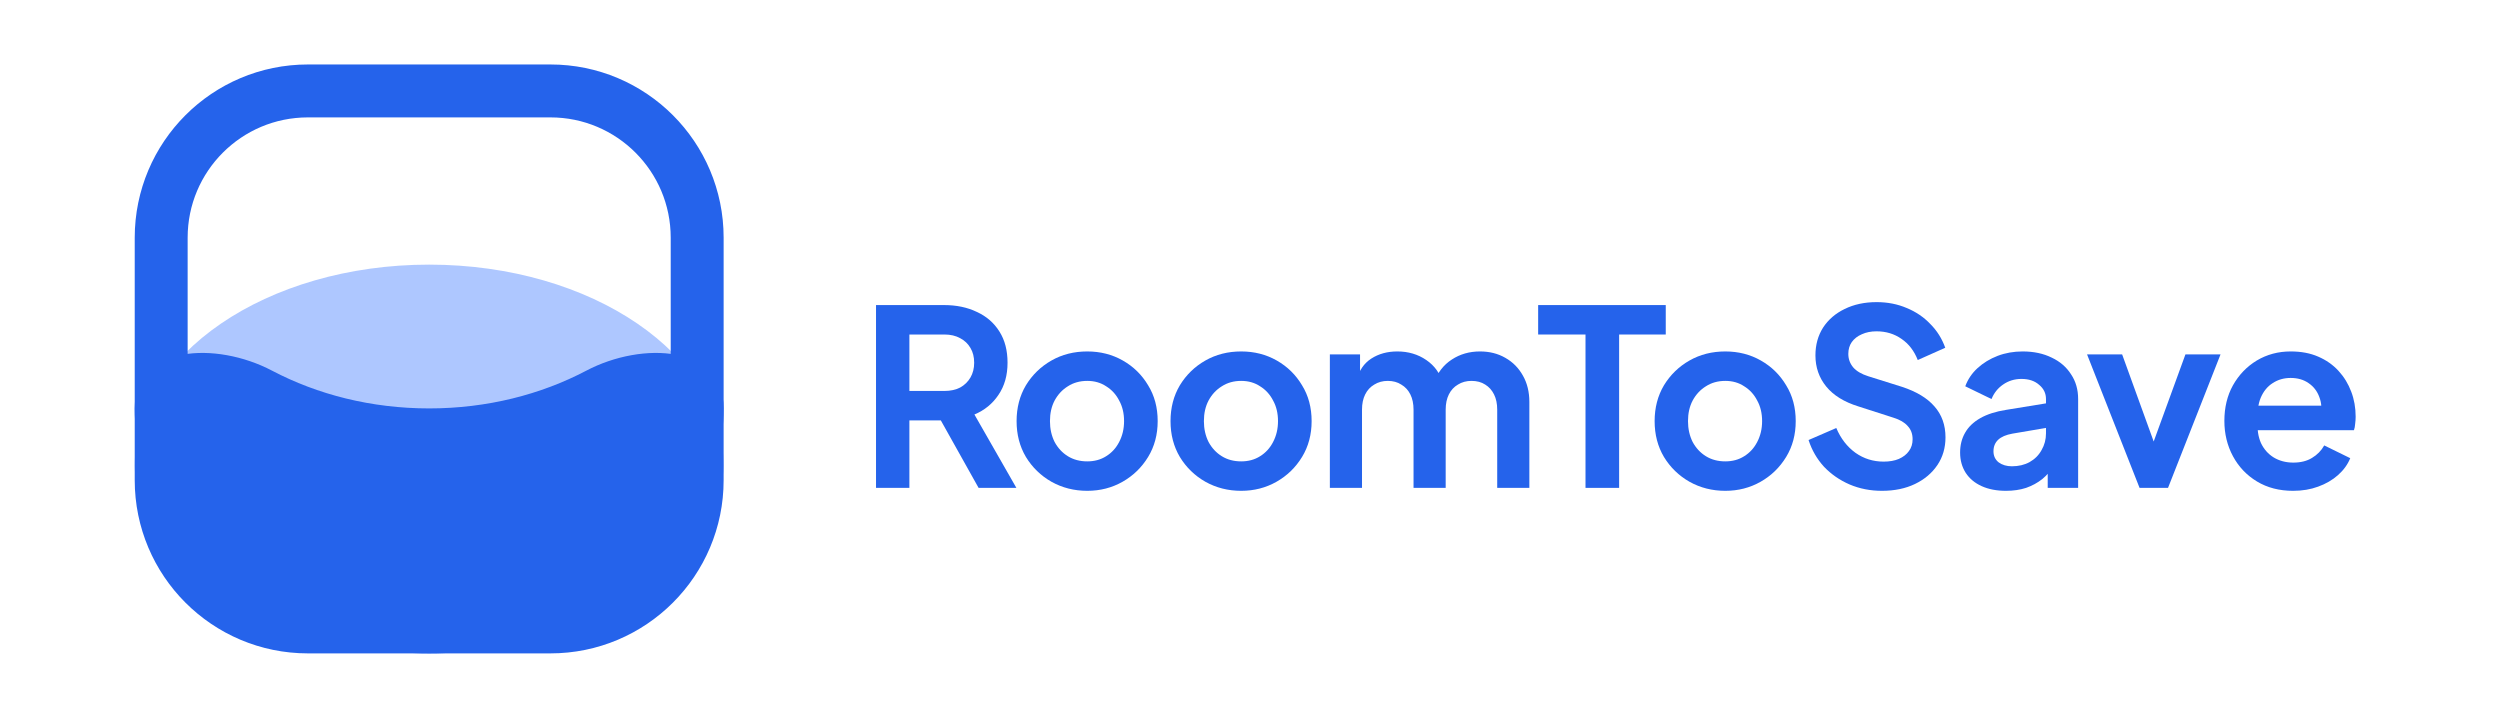
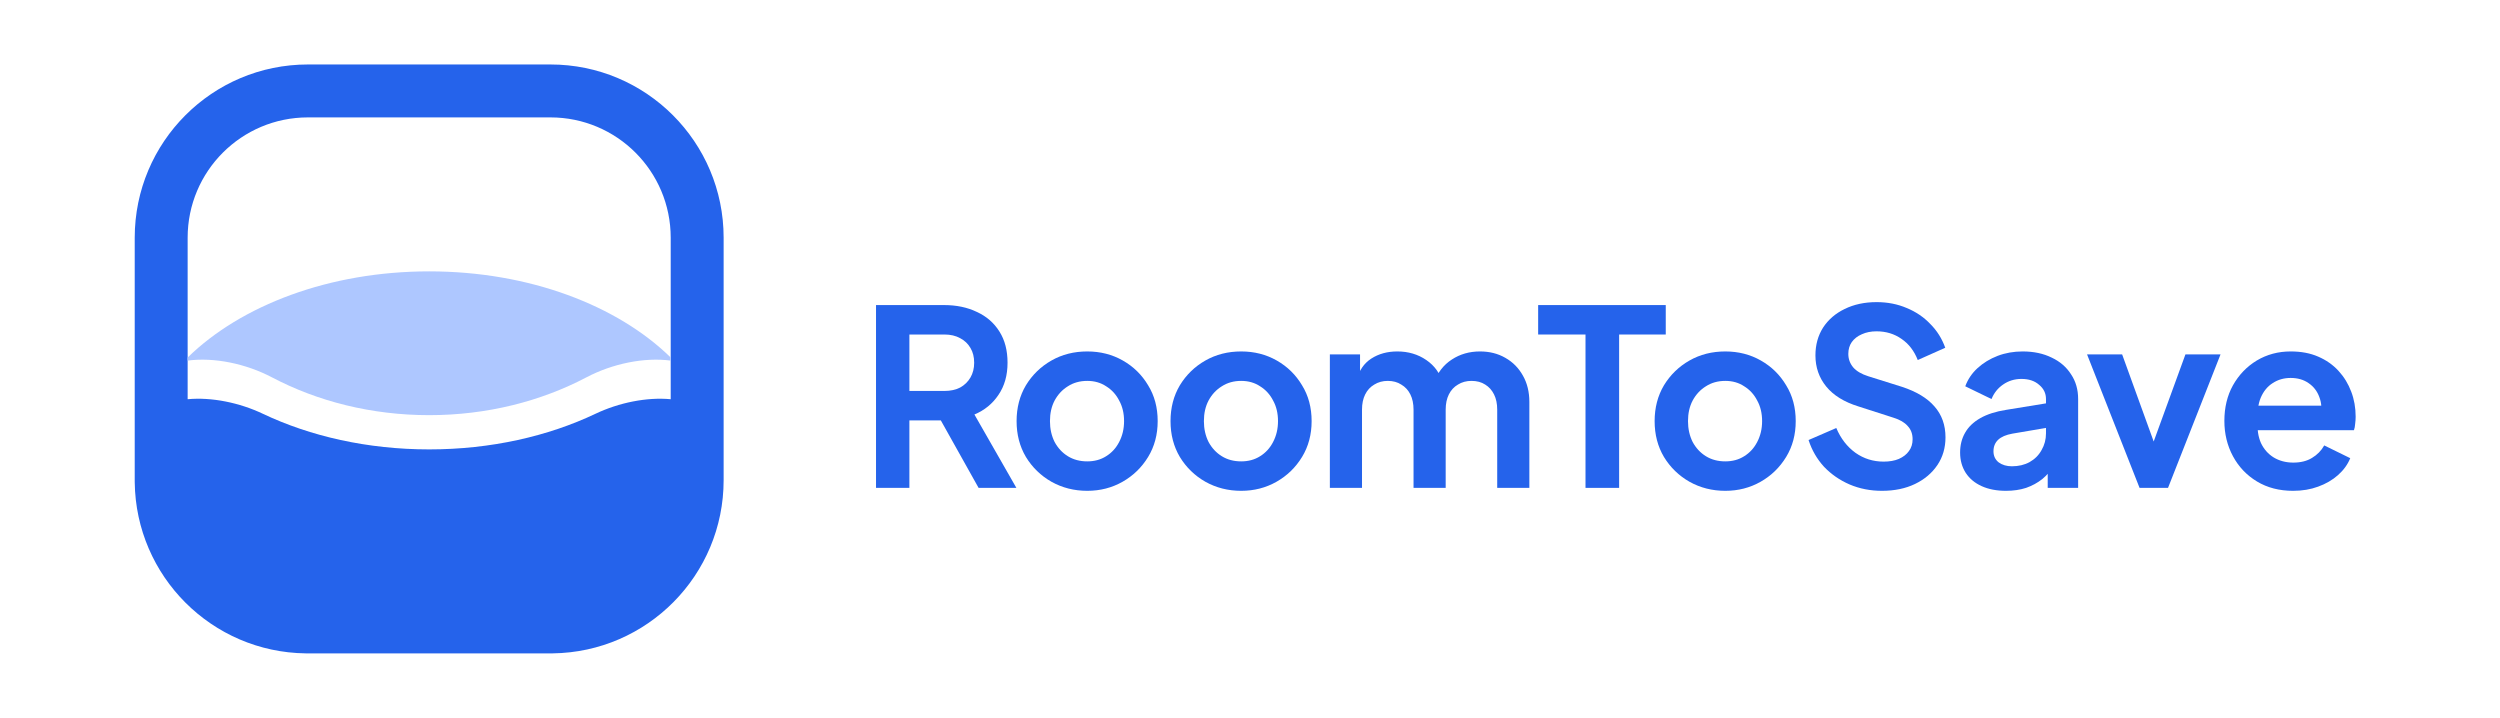
<svg xmlns="http://www.w3.org/2000/svg" width="2598" height="746" viewBox="0 0 2598 746" fill="none">
-   <path d="M140 484.26C140 544.295 218.172 546.749 272.47 521.138C321.782 497.879 381.565 484.26 446 484.26C510.434 484.26 570.217 497.879 619.528 521.138C673.827 546.749 752 544.295 752 484.26C752 368.689 614.999 275 446 275C277.001 275 140 368.689 140 484.26Z" fill="#AEC7FF" />
-   <rect x="167.5" y="94.5" width="557" height="557" rx="152.5" stroke="#2563EB" stroke-width="55" />
-   <path d="M140 424.429C140 358.62 224.43 354.53 282.67 385.171C329.931 410.036 385.945 424.429 446 424.429C506.054 424.429 562.068 410.036 609.329 385.171C667.569 354.53 752 358.62 752 424.429C752 565.024 614.999 679 446 679C277.001 679 140 565.024 140 424.429Z" fill="#2563EB" />
+   <path d="M572 67C671.411 67 752 147.589 752 247V499C752 597.635 672.665 677.74 574.326 678.985L572 679H320L317.674 678.985C220.109 677.75 141.25 598.891 140.015 501.326L140 499V247C140 147.589 220.589 67 320 67H572ZM320 122C250.964 122 195 177.964 195 247V414.873C219.759 412.524 248.818 418.42 273.118 429.968C322.305 453.341 381.847 467.018 446 467.018C510.153 467.018 569.695 453.341 618.882 429.968C643.182 418.42 672.241 412.524 697 414.873V247C697 177.964 641.036 122 572 122H320Z" fill="#2563EB" />
+   <path d="M446 282C549.89 282 641.688 317.406 697 371.535V374.742C669.604 371.093 636.596 377.825 609.329 392.171C562.068 417.036 506.054 431.429 446 431.429C385.945 431.429 329.931 417.036 282.67 392.171C255.403 377.825 222.396 371.093 195 374.742V371.535C250.312 317.406 342.11 282 446 282Z" fill="#AEC7FF" />
  <path d="M910.36 507V317.025H980.995C993.915 317.025 1005.3 319.405 1015.16 324.165C1025.19 328.755 1033.01 335.555 1038.62 344.565C1044.23 353.405 1047.04 364.2 1047.04 376.95C1047.04 390.04 1043.89 401.175 1037.6 410.355C1031.48 419.535 1023.15 426.335 1012.61 430.755L1056.22 507H1016.95L970.285 423.615L992.725 436.875H945.04V507H910.36ZM945.04 406.275H981.505C987.795 406.275 993.235 405.085 997.825 402.705C1002.41 400.155 1005.98 396.67 1008.53 392.25C1011.08 387.83 1012.36 382.73 1012.36 376.95C1012.36 371 1011.08 365.9 1008.53 361.65C1005.98 357.23 1002.41 353.83 997.825 351.45C993.235 348.9 987.795 347.625 981.505 347.625H945.04V406.275Z" fill="#2563EB" />
  <path d="M1129.88 510.06C1116.28 510.06 1103.87 506.915 1092.65 500.625C1081.6 494.335 1072.76 485.75 1066.13 474.87C1059.67 463.99 1056.44 451.58 1056.44 437.64C1056.44 423.7 1059.67 411.29 1066.13 400.41C1072.76 389.53 1081.6 380.945 1092.65 374.655C1103.7 368.365 1116.11 365.22 1129.88 365.22C1143.48 365.22 1155.8 368.365 1166.85 374.655C1177.9 380.945 1186.66 389.53 1193.12 400.41C1199.75 411.12 1203.06 423.53 1203.06 437.64C1203.06 451.58 1199.75 463.99 1193.12 474.87C1186.49 485.75 1177.65 494.335 1166.6 500.625C1155.55 506.915 1143.31 510.06 1129.88 510.06ZM1129.88 479.46C1137.36 479.46 1143.9 477.675 1149.51 474.105C1155.29 470.535 1159.8 465.605 1163.03 459.315C1166.43 452.855 1168.13 445.63 1168.13 437.64C1168.13 429.48 1166.43 422.34 1163.03 416.22C1159.8 409.93 1155.29 405 1149.51 401.43C1143.9 397.69 1137.36 395.82 1129.88 395.82C1122.23 395.82 1115.51 397.69 1109.73 401.43C1103.95 405 1099.36 409.93 1095.96 416.22C1092.73 422.34 1091.12 429.48 1091.12 437.64C1091.12 445.63 1092.73 452.855 1095.96 459.315C1099.36 465.605 1103.95 470.535 1109.73 474.105C1115.51 477.675 1122.23 479.46 1129.88 479.46Z" fill="#2563EB" />
  <path d="M1289.85 510.06C1276.25 510.06 1263.84 506.915 1252.62 500.625C1241.57 494.335 1232.73 485.75 1226.1 474.87C1219.64 463.99 1216.41 451.58 1216.41 437.64C1216.41 423.7 1219.64 411.29 1226.1 400.41C1232.73 389.53 1241.57 380.945 1252.62 374.655C1263.67 368.365 1276.08 365.22 1289.85 365.22C1303.45 365.22 1315.78 368.365 1326.83 374.655C1337.88 380.945 1346.63 389.53 1353.09 400.41C1359.72 411.12 1363.04 423.53 1363.04 437.64C1363.04 451.58 1359.72 463.99 1353.09 474.87C1346.46 485.75 1337.62 494.335 1326.57 500.625C1315.52 506.915 1303.28 510.06 1289.85 510.06ZM1289.85 479.46C1297.33 479.46 1303.88 477.675 1309.49 474.105C1315.27 470.535 1319.77 465.605 1323 459.315C1326.4 452.855 1328.1 445.63 1328.1 437.64C1328.1 429.48 1326.4 422.34 1323 416.22C1319.77 409.93 1315.27 405 1309.49 401.43C1303.88 397.69 1297.33 395.82 1289.85 395.82C1282.2 395.82 1275.49 397.69 1269.71 401.43C1263.93 405 1259.34 409.93 1255.94 416.22C1252.71 422.34 1251.09 429.48 1251.09 437.64C1251.09 445.63 1252.71 452.855 1255.94 459.315C1259.34 465.605 1263.93 470.535 1269.71 474.105C1275.49 477.675 1282.2 479.46 1289.85 479.46Z" fill="#2563EB" />
  <path d="M1381.99 507V368.28H1413.36V400.41L1409.79 395.055C1412.34 385.025 1417.44 377.545 1425.09 372.615C1432.74 367.685 1441.75 365.22 1452.12 365.22C1463.51 365.22 1473.54 368.195 1482.21 374.145C1490.88 380.095 1496.49 387.915 1499.04 397.605L1489.6 398.37C1493.85 387.32 1500.23 379.075 1508.73 373.635C1517.23 368.025 1527 365.22 1538.05 365.22C1547.91 365.22 1556.67 367.43 1564.32 371.85C1572.14 376.27 1578.26 382.475 1582.68 390.465C1587.1 398.285 1589.31 407.38 1589.31 417.75V507H1555.9V425.655C1555.9 419.535 1554.8 414.265 1552.59 409.845C1550.38 405.425 1547.32 402.025 1543.41 399.645C1539.5 397.095 1534.74 395.82 1529.13 395.82C1523.86 395.82 1519.18 397.095 1515.1 399.645C1511.02 402.025 1507.88 405.425 1505.67 409.845C1503.46 414.265 1502.35 419.535 1502.35 425.655V507H1468.95V425.655C1468.95 419.535 1467.84 414.265 1465.63 409.845C1463.42 405.425 1460.28 402.025 1456.2 399.645C1452.29 397.095 1447.61 395.82 1442.17 395.82C1436.9 395.82 1432.23 397.095 1428.15 399.645C1424.07 402.025 1420.92 405.425 1418.71 409.845C1416.5 414.265 1415.4 419.535 1415.4 425.655V507H1381.99Z" fill="#2563EB" />
  <path d="M1647.66 507V347.625H1598.45V317.025H1731.05V347.625H1682.6V507H1647.66Z" fill="#2563EB" />
  <path d="M1792.93 510.06C1779.33 510.06 1766.92 506.915 1755.7 500.625C1744.65 494.335 1735.81 485.75 1729.18 474.87C1722.72 463.99 1719.49 451.58 1719.49 437.64C1719.49 423.7 1722.72 411.29 1729.18 400.41C1735.81 389.53 1744.65 380.945 1755.7 374.655C1766.75 368.365 1779.16 365.22 1792.93 365.22C1806.53 365.22 1818.85 368.365 1829.9 374.655C1840.95 380.945 1849.71 389.53 1856.17 400.41C1862.8 411.12 1866.11 423.53 1866.11 437.64C1866.11 451.58 1862.8 463.99 1856.17 474.87C1849.54 485.75 1840.7 494.335 1829.65 500.625C1818.6 506.915 1806.36 510.06 1792.93 510.06ZM1792.93 479.46C1800.41 479.46 1806.95 477.675 1812.56 474.105C1818.34 470.535 1822.85 465.605 1826.08 459.315C1829.48 452.855 1831.18 445.63 1831.18 437.64C1831.18 429.48 1829.48 422.34 1826.08 416.22C1822.85 409.93 1818.34 405 1812.56 401.43C1806.95 397.69 1800.41 395.82 1792.93 395.82C1785.28 395.82 1778.56 397.69 1772.78 401.43C1767 405 1762.41 409.93 1759.01 416.22C1755.78 422.34 1754.17 429.48 1754.17 437.64C1754.17 445.63 1755.78 452.855 1759.01 459.315C1762.41 465.605 1767 470.535 1772.78 474.105C1778.56 477.675 1785.28 479.46 1792.93 479.46Z" fill="#2563EB" />
  <path d="M1955.71 510.06C1943.64 510.06 1932.42 507.85 1922.05 503.43C1911.85 499.01 1903.01 492.89 1895.53 485.07C1888.22 477.08 1882.86 467.815 1879.46 457.275L1908.28 444.78C1912.87 455.66 1919.5 464.245 1928.17 470.535C1936.84 476.655 1946.61 479.715 1957.49 479.715C1963.61 479.715 1968.88 478.78 1973.3 476.91C1977.89 474.87 1981.38 472.15 1983.76 468.75C1986.31 465.35 1987.58 461.27 1987.58 456.51C1987.58 450.9 1985.88 446.31 1982.48 442.74C1979.25 439 1974.32 436.11 1967.69 434.07L1931.23 422.34C1916.44 417.75 1905.3 410.865 1897.82 401.685C1890.34 392.505 1886.6 381.71 1886.6 369.3C1886.6 358.42 1889.24 348.815 1894.51 340.485C1899.95 332.155 1907.43 325.695 1916.95 321.105C1926.64 316.345 1937.69 313.965 1950.1 313.965C1961.49 313.965 1971.94 316.005 1981.46 320.085C1990.98 323.995 1999.14 329.52 2005.94 336.66C2012.91 343.63 2018.1 351.875 2021.5 361.395L1992.94 374.145C1989.2 364.625 1983.59 357.315 1976.11 352.215C1968.63 346.945 1959.96 344.31 1950.1 344.31C1944.32 344.31 1939.22 345.33 1934.8 347.37C1930.38 349.24 1926.89 351.96 1924.34 355.53C1921.96 358.93 1920.77 363.01 1920.77 367.77C1920.77 373.04 1922.47 377.715 1925.87 381.795C1929.27 385.705 1934.46 388.765 1941.43 390.975L1976.36 401.94C1991.49 406.87 2002.8 413.67 2010.28 422.34C2017.93 431.01 2021.75 441.72 2021.75 454.47C2021.75 465.35 2018.95 474.955 2013.34 483.285C2007.73 491.615 1999.99 498.16 1990.13 502.92C1980.27 507.68 1968.8 510.06 1955.71 510.06Z" fill="#2563EB" />
  <path d="M2084.63 510.06C2074.94 510.06 2066.52 508.445 2059.38 505.215C2052.24 501.985 2046.72 497.395 2042.81 491.445C2038.9 485.325 2036.94 478.27 2036.94 470.28C2036.94 462.63 2038.64 455.83 2042.04 449.88C2045.44 443.76 2050.71 438.66 2057.85 434.58C2064.99 430.5 2074 427.61 2084.88 425.91L2130.27 418.515V444.015L2091.26 450.645C2084.63 451.835 2079.7 453.96 2076.47 457.02C2073.24 460.08 2071.62 464.075 2071.62 469.005C2071.62 473.765 2073.41 477.59 2076.98 480.48C2080.72 483.2 2085.31 484.56 2090.75 484.56C2097.72 484.56 2103.84 483.115 2109.11 480.225C2114.55 477.165 2118.71 473 2121.6 467.73C2124.66 462.46 2126.19 456.68 2126.19 450.39V414.69C2126.19 408.74 2123.81 403.81 2119.05 399.9C2114.46 395.82 2108.34 393.78 2100.69 393.78C2093.55 393.78 2087.18 395.735 2081.57 399.645C2076.13 403.385 2072.13 408.4 2069.58 414.69L2042.3 401.43C2045.02 394.12 2049.27 387.83 2055.05 382.56C2061 377.12 2067.97 372.87 2075.96 369.81C2083.95 366.75 2092.62 365.22 2101.97 365.22C2113.36 365.22 2123.39 367.345 2132.06 371.595C2140.73 375.675 2147.44 381.455 2152.2 388.935C2157.13 396.245 2159.6 404.83 2159.6 414.69V507H2127.98V483.285L2135.12 482.775C2131.55 488.725 2127.3 493.74 2122.37 497.82C2117.44 501.73 2111.83 504.79 2105.54 507C2099.25 509.04 2092.28 510.06 2084.63 510.06Z" fill="#2563EB" />
  <path d="M2223.43 507L2168.86 368.28H2205.32L2244.85 477.42H2231.33L2271.11 368.28H2307.58L2253.01 507H2223.43Z" fill="#2563EB" />
  <path d="M2382.97 510.06C2368.69 510.06 2356.19 506.83 2345.48 500.37C2334.77 493.91 2326.44 485.155 2320.49 474.105C2314.54 463.055 2311.57 450.815 2311.57 437.385C2311.57 423.445 2314.54 411.12 2320.49 400.41C2326.61 389.53 2334.86 380.945 2345.23 374.655C2355.77 368.365 2367.5 365.22 2380.42 365.22C2391.3 365.22 2400.82 367.005 2408.98 370.575C2417.31 374.145 2424.36 379.075 2430.14 385.365C2435.92 391.655 2440.34 398.88 2443.4 407.04C2446.46 415.03 2447.99 423.7 2447.99 433.05C2447.99 435.43 2447.82 437.895 2447.48 440.445C2447.31 442.995 2446.89 445.205 2446.21 447.075H2339.11V421.575H2427.34L2411.53 433.56C2413.06 425.74 2412.63 418.77 2410.25 412.65C2408.04 406.53 2404.3 401.685 2399.03 398.115C2393.93 394.545 2387.73 392.76 2380.42 392.76C2373.45 392.76 2367.24 394.545 2361.8 398.115C2356.36 401.515 2352.2 406.615 2349.31 413.415C2346.59 420.045 2345.57 428.12 2346.25 437.64C2345.57 446.14 2346.67 453.705 2349.56 460.335C2352.62 466.795 2357.04 471.81 2362.82 475.38C2368.77 478.95 2375.57 480.735 2383.22 480.735C2390.87 480.735 2397.33 479.12 2402.6 475.89C2408.04 472.66 2412.29 468.325 2415.35 462.885L2442.38 476.145C2439.66 482.775 2435.41 488.64 2429.63 493.74C2423.85 498.84 2416.97 502.835 2408.98 505.725C2401.16 508.615 2392.49 510.06 2382.97 510.06Z" fill="#2563EB" />
</svg>
